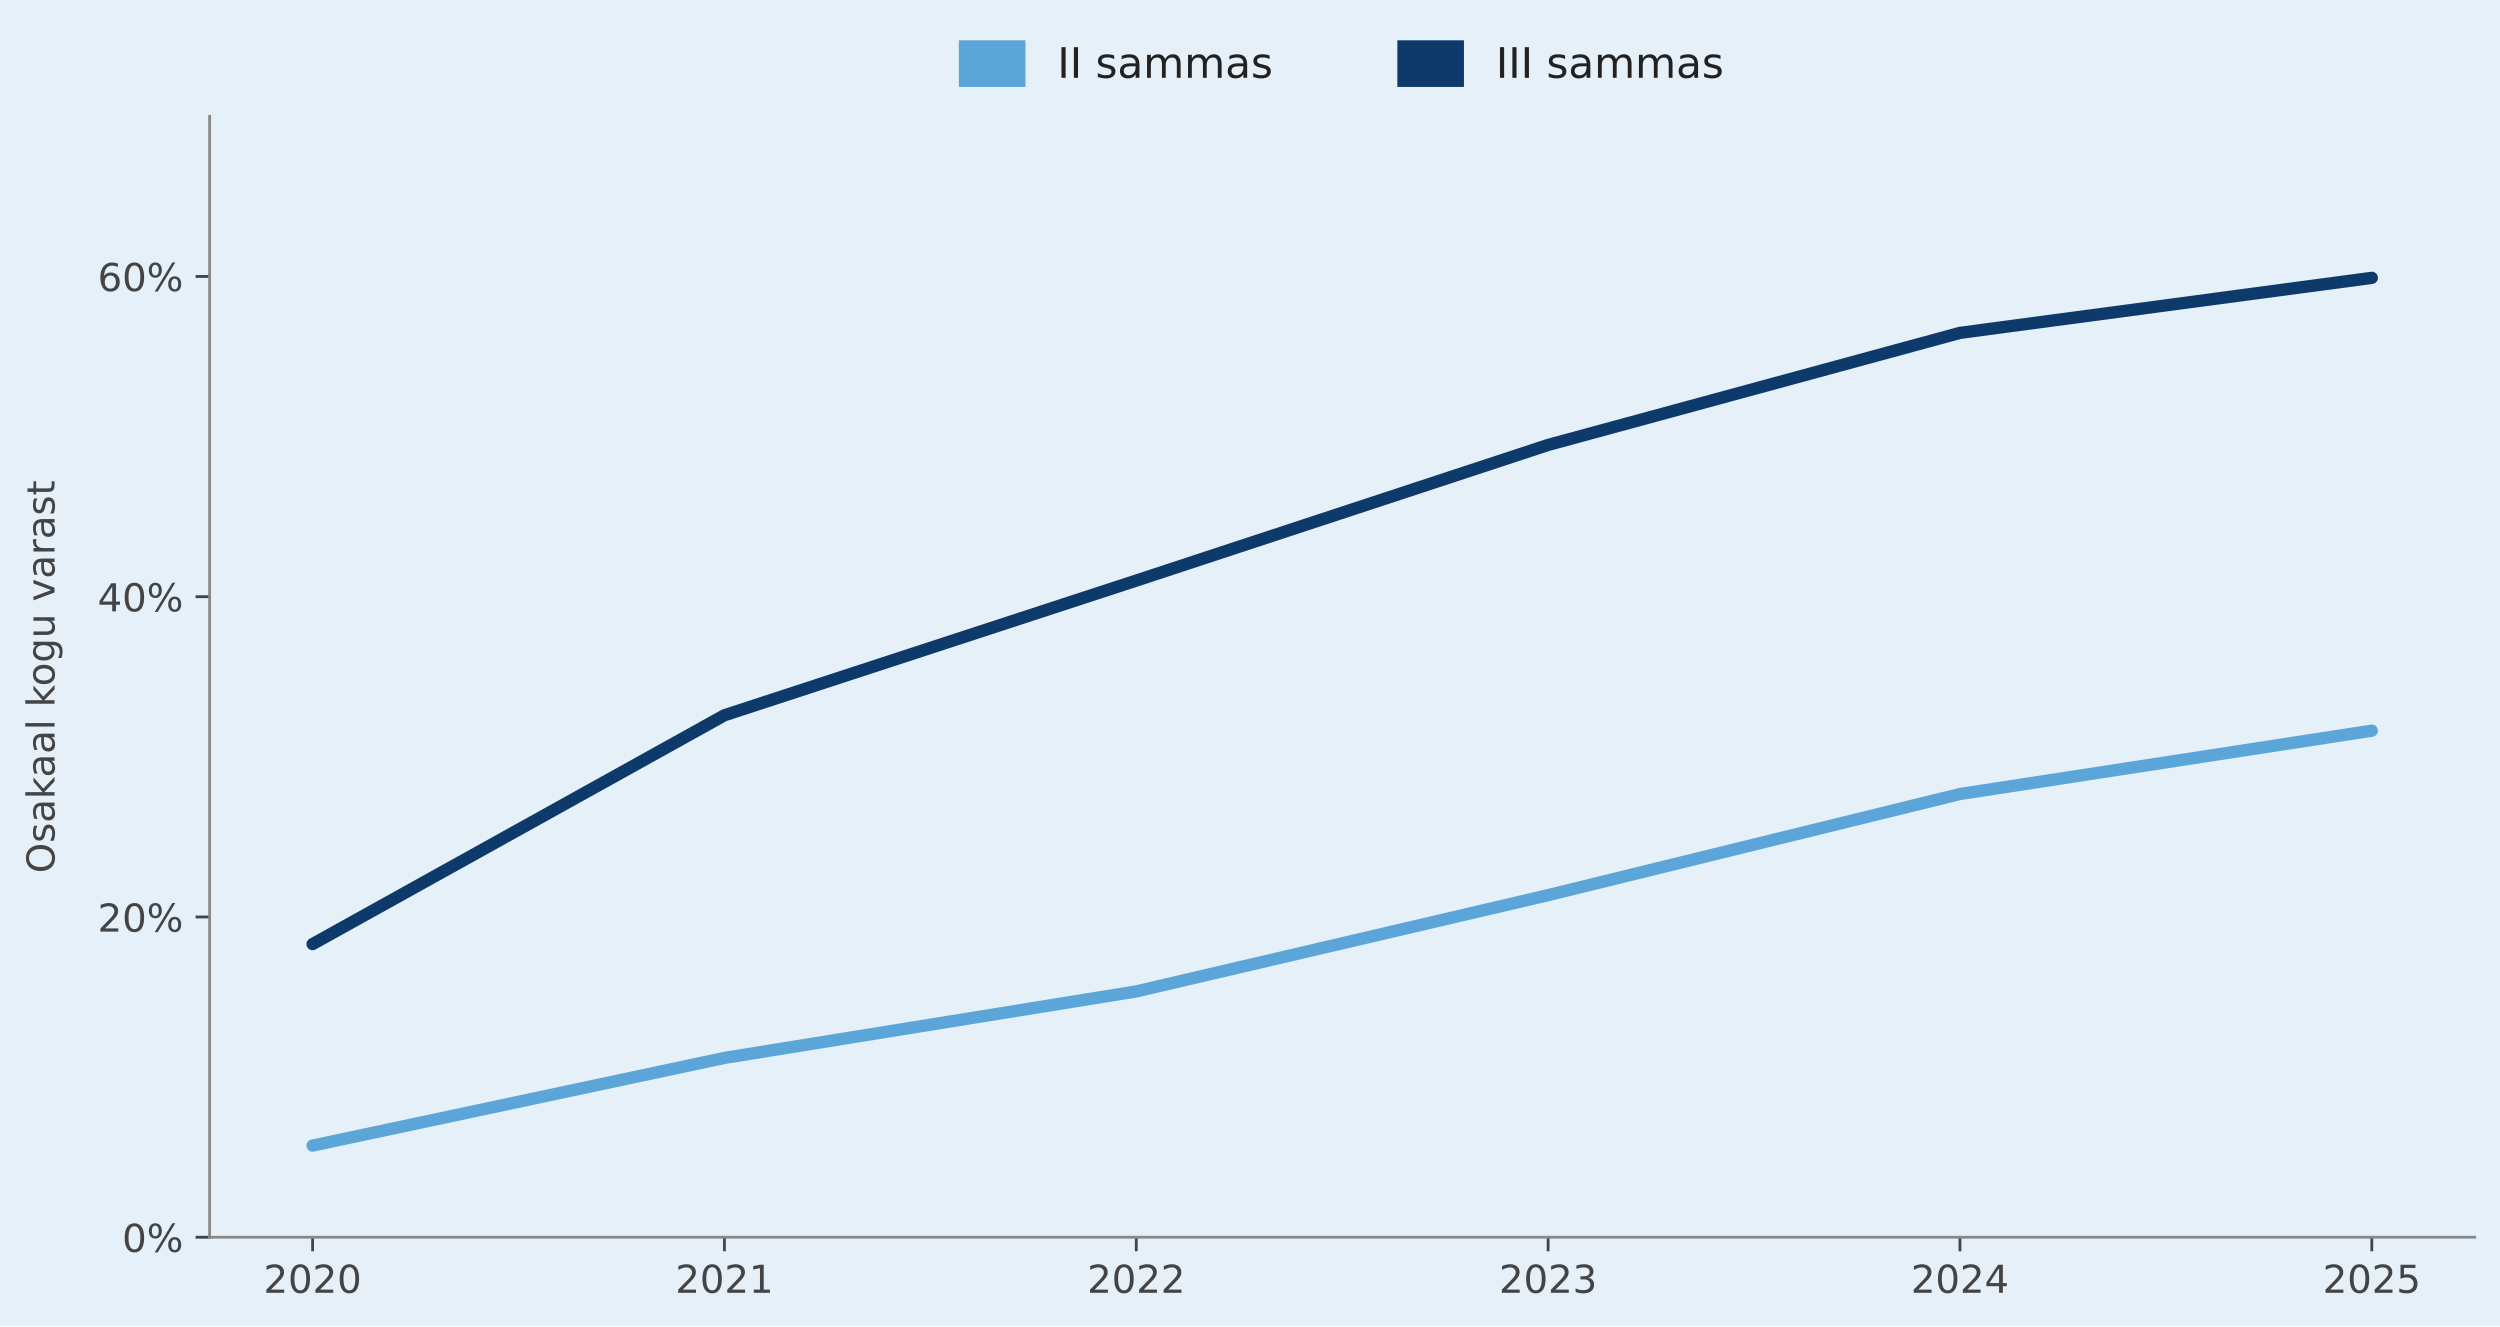
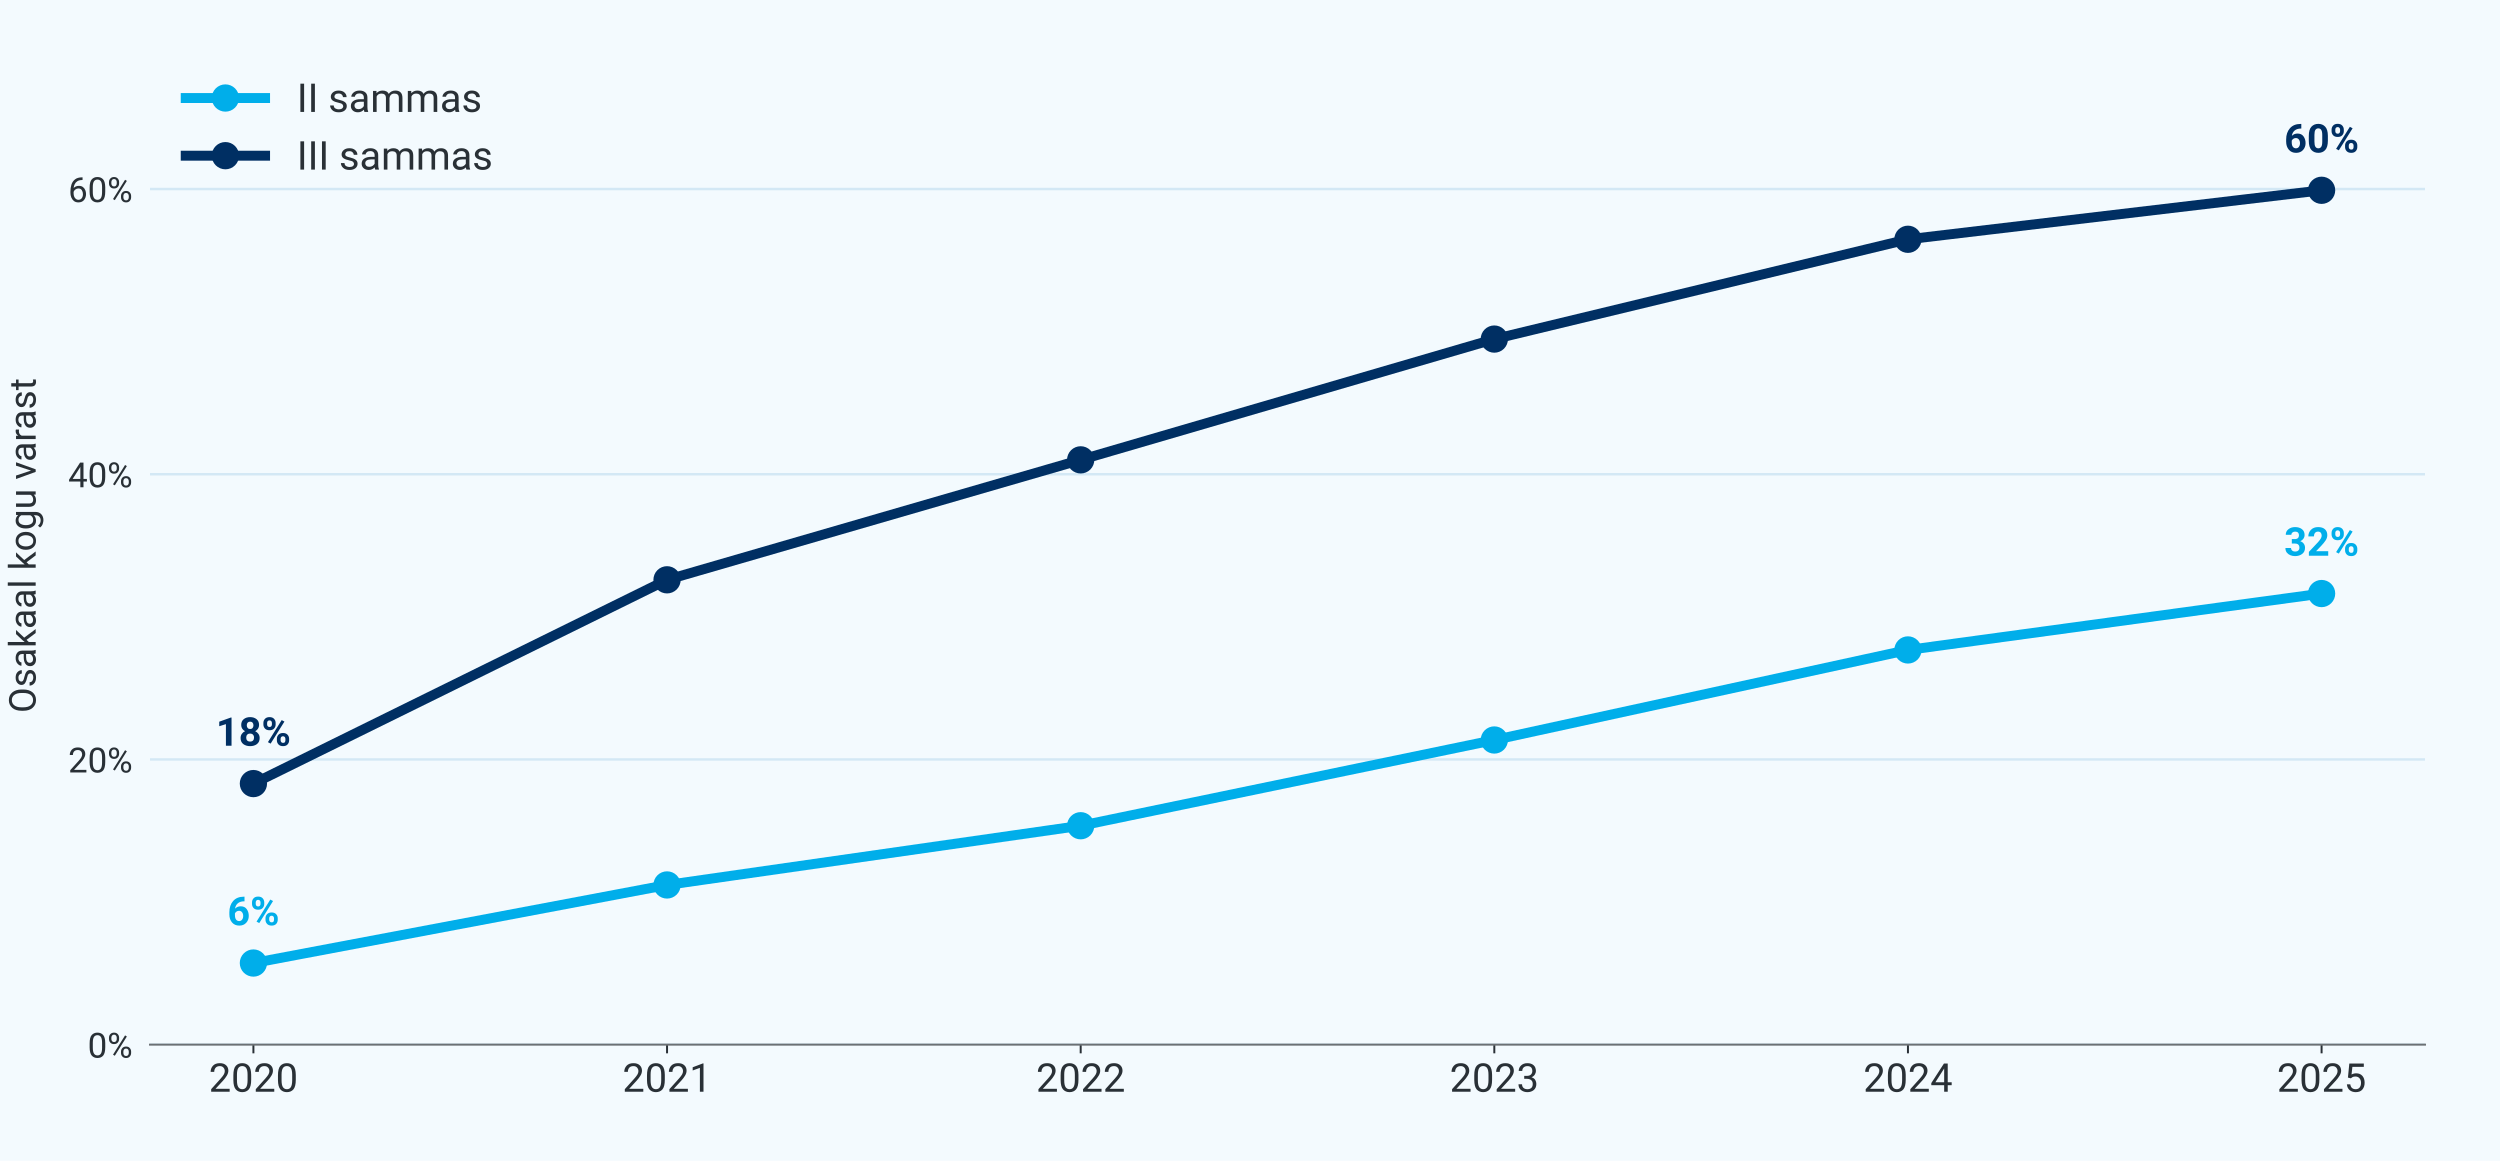
- <svg xmlns="http://www.w3.org/2000/svg" xmlns:xlink="http://www.w3.org/1999/xlink" width="713.11pt" height="378.26pt" viewBox="0 0 713.11 378.26" version="1.1">
+ <svg xmlns="http://www.w3.org/2000/svg" xmlns:xlink="http://www.w3.org/1999/xlink" width="1008pt" height="468pt" viewBox="0 0 1008 468" version="1.1">
  <defs>
    <style type="text/css">*{stroke-linejoin: round; stroke-linecap: butt}</style>
  </defs>
  <g id="figure_1">
    <g id="patch_1">
-       <path d="M -0 378.26  L 713.11 378.26  L 713.11 0  L -0 0  z " style="fill: #e5f0f8" />
+       <path d="M 0 468  L 1008 468  L 1008 0  L 0 0  z " style="fill: #f3fafe" />
    </g>
    <g id="axes_1">
      <g id="patch_2">
-         <path d="M 59.795 352.914  L 705.91 352.914  L 705.91 33.174  L 59.795 33.174  z " style="fill: #e5f0f8" />
+         <path d="M 60.48 421.2  L 977.76 421.2  L 977.76 18.72  L 60.48 18.72  z " style="fill: #f3fafe" />
      </g>
      <g id="matplotlib.axis_1">
        <g id="xtick_1">
          <g id="line2d_1">
            <defs>
-               <path id="m42ec19cac6" d="M 0 0  L 0 4  " style="stroke: #444444; stroke-width: 0.8" />
+               <path id="m2c1fb48c34" d="M 0 0  L 0 3.5  " style="stroke: #293036; stroke-width: 0.8" />
            </defs>
            <g>
-               <use xlink:href="#m42ec19cac6" x="89.164" y="352.914" style="fill: #444444; stroke: #444444; stroke-width: 0.8" />
+               <use xlink:href="#m2c1fb48c34" x="102.175" y="421.2" style="fill: #293036; stroke: #293036; stroke-width: 0.8" />
            </g>
          </g>
          <g id="text_1">
-             <g style="fill: #444444" transform="translate(75.16652 368.7723) scale(0.11 -0.11)">
-               <defs>
-                 <path id="DejaVuSans-32" d="M 1228 531  L 3431 531  L 3431 0  L 469 0  L 469 531  Q 828 903 1448 1529  Q 2069 2156 2228 2338  Q 2531 2678 2651 2914  Q 2772 3150 2772 3378  Q 2772 3750 2511 3984  Q 2250 4219 1831 4219  Q 1534 4219 1204 4116  Q 875 4013 500 3803  L 500 4441  Q 881 4594 1212 4672  Q 1544 4750 1819 4750  Q 2544 4750 2975 4387  Q 3406 4025 3406 3419  Q 3406 3131 3298 2873  Q 3191 2616 2906 2266  Q 2828 2175 2409 1742  Q 1991 1309 1228 531  z " transform="scale(0.015625)" />
-                 <path id="DejaVuSans-30" d="M 2034 4250  Q 1547 4250 1301 3770  Q 1056 3291 1056 2328  Q 1056 1369 1301 889  Q 1547 409 2034 409  Q 2525 409 2770 889  Q 3016 1369 3016 2328  Q 3016 3291 2770 3770  Q 2525 4250 2034 4250  z M 2034 4750  Q 2819 4750 3233 4129  Q 3647 3509 3647 2328  Q 3647 1150 3233 529  Q 2819 -91 2034 -91  Q 1250 -91 836 529  Q 422 1150 422 2328  Q 422 3509 836 4129  Q 1250 4750 2034 4750  z " transform="scale(0.015625)" />
-               </defs>
-               <use xlink:href="#DejaVuSans-32" />
-               <use xlink:href="#DejaVuSans-30" transform="translate(63.62305 0)" />
-               <use xlink:href="#DejaVuSans-32" transform="translate(127.2461 0)" />
-               <use xlink:href="#DejaVuSans-30" transform="translate(190.8691 0)" />
-             </g>
+             <text style="font-size: 16px; font-family: 'Roboto', 'Roboto Flex', 'Helvetica Neue', 'Arial', 'DejaVu Sans', sans-serif; text-anchor: middle; fill: #293036" x="102.175" y="440.2" transform="rotate(-0 102.1745 440.2)">2020</text>
          </g>
        </g>
        <g id="xtick_2">
          <g id="line2d_2">
            <g>
-               <use xlink:href="#m42ec19cac6" x="206.639" y="352.914" style="fill: #444444; stroke: #444444; stroke-width: 0.8" />
+               <use xlink:href="#m2c1fb48c34" x="268.953" y="421.2" style="fill: #293036; stroke: #293036; stroke-width: 0.8" />
            </g>
          </g>
          <g id="text_2">
-             <g style="fill: #444444" transform="translate(192.642 368.7723) scale(0.11 -0.11)">
-               <defs>
-                 <path id="DejaVuSans-31" d="M 794 531  L 1825 531  L 1825 4091  L 703 3866  L 703 4441  L 1819 4666  L 2450 4666  L 2450 531  L 3481 531  L 3481 0  L 794 0  L 794 531  z " transform="scale(0.015625)" />
-               </defs>
-               <use xlink:href="#DejaVuSans-32" />
-               <use xlink:href="#DejaVuSans-30" transform="translate(63.62305 0)" />
-               <use xlink:href="#DejaVuSans-32" transform="translate(127.2461 0)" />
-               <use xlink:href="#DejaVuSans-31" transform="translate(190.8691 0)" />
-             </g>
+             <text style="font-size: 16px; font-family: 'Roboto', 'Roboto Flex', 'Helvetica Neue', 'Arial', 'DejaVu Sans', sans-serif; text-anchor: middle; fill: #293036" x="268.953" y="440.2" transform="rotate(-0 268.9527 440.2)">2021</text>
          </g>
        </g>
        <g id="xtick_3">
          <g id="line2d_3">
            <g>
-               <use xlink:href="#m42ec19cac6" x="324.115" y="352.914" style="fill: #444444; stroke: #444444; stroke-width: 0.8" />
+               <use xlink:href="#m2c1fb48c34" x="435.731" y="421.2" style="fill: #293036; stroke: #293036; stroke-width: 0.8" />
            </g>
          </g>
          <g id="text_3">
-             <g style="fill: #444444" transform="translate(310.1174 368.7723) scale(0.11 -0.11)">
-               <use xlink:href="#DejaVuSans-32" />
-               <use xlink:href="#DejaVuSans-30" transform="translate(63.62305 0)" />
-               <use xlink:href="#DejaVuSans-32" transform="translate(127.2461 0)" />
-               <use xlink:href="#DejaVuSans-32" transform="translate(190.8691 0)" />
-             </g>
+             <text style="font-size: 16px; font-family: 'Roboto', 'Roboto Flex', 'Helvetica Neue', 'Arial', 'DejaVu Sans', sans-serif; text-anchor: middle; fill: #293036" x="435.731" y="440.2" transform="rotate(-0 435.7309 440.2)">2022</text>
          </g>
        </g>
        <g id="xtick_4">
          <g id="line2d_4">
            <g>
-               <use xlink:href="#m42ec19cac6" x="441.59" y="352.914" style="fill: #444444; stroke: #444444; stroke-width: 0.8" />
+               <use xlink:href="#m2c1fb48c34" x="602.509" y="421.2" style="fill: #293036; stroke: #293036; stroke-width: 0.8" />
            </g>
          </g>
          <g id="text_4">
-             <g style="fill: #444444" transform="translate(427.5929 368.7723) scale(0.11 -0.11)">
-               <defs>
-                 <path id="DejaVuSans-33" d="M 2597 2516  Q 3050 2419 3304 2112  Q 3559 1806 3559 1356  Q 3559 666 3084 287  Q 2609 -91 1734 -91  Q 1441 -91 1130 -33  Q 819 25 488 141  L 488 750  Q 750 597 1062 519  Q 1375 441 1716 441  Q 2309 441 2620 675  Q 2931 909 2931 1356  Q 2931 1769 2642 2001  Q 2353 2234 1838 2234  L 1294 2234  L 1294 2753  L 1863 2753  Q 2328 2753 2575 2939  Q 2822 3125 2822 3475  Q 2822 3834 2567 4026  Q 2313 4219 1838 4219  Q 1578 4219 1281 4162  Q 984 4106 628 3988  L 628 4550  Q 988 4650 1302 4700  Q 1616 4750 1894 4750  Q 2613 4750 3031 4423  Q 3450 4097 3450 3541  Q 3450 3153 3228 2886  Q 3006 2619 2597 2516  z " transform="scale(0.015625)" />
-               </defs>
-               <use xlink:href="#DejaVuSans-32" />
-               <use xlink:href="#DejaVuSans-30" transform="translate(63.62305 0)" />
-               <use xlink:href="#DejaVuSans-32" transform="translate(127.2461 0)" />
-               <use xlink:href="#DejaVuSans-33" transform="translate(190.8691 0)" />
-             </g>
+             <text style="font-size: 16px; font-family: 'Roboto', 'Roboto Flex', 'Helvetica Neue', 'Arial', 'DejaVu Sans', sans-serif; text-anchor: middle; fill: #293036" x="602.509" y="440.2" transform="rotate(-0 602.5091 440.2)">2023</text>
          </g>
        </g>
        <g id="xtick_5">
          <g id="line2d_5">
            <g>
-               <use xlink:href="#m42ec19cac6" x="559.066" y="352.914" style="fill: #444444; stroke: #444444; stroke-width: 0.8" />
+               <use xlink:href="#m2c1fb48c34" x="769.287" y="421.2" style="fill: #293036; stroke: #293036; stroke-width: 0.8" />
            </g>
          </g>
          <g id="text_5">
-             <g style="fill: #444444" transform="translate(545.0683 368.7723) scale(0.11 -0.11)">
-               <defs>
-                 <path id="DejaVuSans-34" d="M 2419 4116  L 825 1625  L 2419 1625  L 2419 4116  z M 2253 4666  L 3047 4666  L 3047 1625  L 3713 1625  L 3713 1100  L 3047 1100  L 3047 0  L 2419 0  L 2419 1100  L 313 1100  L 313 1709  L 2253 4666  z " transform="scale(0.015625)" />
-               </defs>
-               <use xlink:href="#DejaVuSans-32" />
-               <use xlink:href="#DejaVuSans-30" transform="translate(63.62305 0)" />
-               <use xlink:href="#DejaVuSans-32" transform="translate(127.2461 0)" />
-               <use xlink:href="#DejaVuSans-34" transform="translate(190.8691 0)" />
-             </g>
+             <text style="font-size: 16px; font-family: 'Roboto', 'Roboto Flex', 'Helvetica Neue', 'Arial', 'DejaVu Sans', sans-serif; text-anchor: middle; fill: #293036" x="769.287" y="440.2" transform="rotate(-0 769.2873 440.2)">2024</text>
          </g>
        </g>
        <g id="xtick_6">
          <g id="line2d_6">
            <g>
-               <use xlink:href="#m42ec19cac6" x="676.541" y="352.914" style="fill: #444444; stroke: #444444; stroke-width: 0.8" />
+               <use xlink:href="#m2c1fb48c34" x="936.065" y="421.2" style="fill: #293036; stroke: #293036; stroke-width: 0.8" />
            </g>
          </g>
          <g id="text_6">
-             <g style="fill: #444444" transform="translate(662.5438 368.7723) scale(0.11 -0.11)">
-               <defs>
-                 <path id="DejaVuSans-35" d="M 691 4666  L 3169 4666  L 3169 4134  L 1269 4134  L 1269 2991  Q 1406 3038 1543 3061  Q 1681 3084 1819 3084  Q 2600 3084 3056 2656  Q 3513 2228 3513 1497  Q 3513 744 3044 326  Q 2575 -91 1722 -91  Q 1428 -91 1123 -41  Q 819 9 494 109  L 494 744  Q 775 591 1075 516  Q 1375 441 1709 441  Q 2250 441 2565 725  Q 2881 1009 2881 1497  Q 2881 1984 2565 2268  Q 2250 2553 1709 2553  Q 1456 2553 1204 2497  Q 953 2441 691 2322  L 691 4666  z " transform="scale(0.015625)" />
-               </defs>
-               <use xlink:href="#DejaVuSans-32" />
-               <use xlink:href="#DejaVuSans-30" transform="translate(63.62305 0)" />
-               <use xlink:href="#DejaVuSans-32" transform="translate(127.2461 0)" />
-               <use xlink:href="#DejaVuSans-35" transform="translate(190.8691 0)" />
-             </g>
+             <text style="font-size: 16px; font-family: 'Roboto', 'Roboto Flex', 'Helvetica Neue', 'Arial', 'DejaVu Sans', sans-serif; text-anchor: middle; fill: #293036" x="936.065" y="440.2" transform="rotate(-0 936.0655 440.2)">2025</text>
          </g>
        </g>
      </g>
      <g id="matplotlib.axis_2">
        <g id="ytick_1">
          <g id="line2d_7">
-             <defs>
-               <path id="m633e1a5b94" d="M 0 0  L -4 0  " style="stroke: #444444; stroke-width: 0.8" />
-             </defs>
-             <g>
-               <use xlink:href="#m633e1a5b94" x="59.795" y="352.914" style="fill: #444444; stroke: #444444; stroke-width: 0.8" />
-             </g>
+             <path d="M 60.48 421.2  L 977.76 421.2  " clip-path="url(#pa28678dfa8)" style="fill: none; stroke: #d3e8f5; stroke-linecap: square" />
          </g>
          <g id="text_7">
-             <g style="fill: #444444" transform="translate(34.84469 357.0931) scale(0.11 -0.11)">
-               <defs>
-                 <path id="DejaVuSans-25" d="M 4653 2053  Q 4381 2053 4226 1822  Q 4072 1591 4072 1178  Q 4072 772 4226 539  Q 4381 306 4653 306  Q 4919 306 5073 539  Q 5228 772 5228 1178  Q 5228 1588 5073 1820  Q 4919 2053 4653 2053  z M 4653 2450  Q 5147 2450 5437 2106  Q 5728 1763 5728 1178  Q 5728 594 5436 251  Q 5144 -91 4653 -91  Q 4153 -91 3862 251  Q 3572 594 3572 1178  Q 3572 1766 3864 2108  Q 4156 2450 4653 2450  z M 1428 4353  Q 1159 4353 1004 4120  Q 850 3888 850 3481  Q 850 3069 1003 2837  Q 1156 2606 1428 2606  Q 1700 2606 1854 2837  Q 2009 3069 2009 3481  Q 2009 3884 1853 4118  Q 1697 4353 1428 4353  z M 4250 4750  L 4750 4750  L 1831 -91  L 1331 -91  L 4250 4750  z M 1428 4750  Q 1922 4750 2215 4408  Q 2509 4066 2509 3481  Q 2509 2891 2217 2550  Q 1925 2209 1428 2209  Q 931 2209 642 2551  Q 353 2894 353 3481  Q 353 4063 643 4406  Q 934 4750 1428 4750  z " transform="scale(0.015625)" />
-               </defs>
-               <use xlink:href="#DejaVuSans-30" />
-               <use xlink:href="#DejaVuSans-25" transform="translate(63.62305 0)" />
-             </g>
+             <text style="font-size: 14px; font-family: 'Roboto', 'Roboto Flex', 'Helvetica Neue', 'Arial', 'DejaVu Sans', sans-serif; text-anchor: end; fill: #293036" x="53.48" y="426.45" transform="rotate(-0 53.48 426.45)">0%</text>
          </g>
        </g>
        <g id="ytick_2">
          <g id="line2d_8">
-             <g>
-               <use xlink:href="#m633e1a5b94" x="59.795" y="261.56" style="fill: #444444; stroke: #444444; stroke-width: 0.8" />
-             </g>
+             <path d="M 60.48 306.206  L 977.76 306.206  " clip-path="url(#pa28678dfa8)" style="fill: none; stroke: #d3e8f5; stroke-linecap: square" />
          </g>
          <g id="text_8">
-             <g style="fill: #444444" transform="translate(27.84594 265.7389) scale(0.11 -0.11)">
-               <use xlink:href="#DejaVuSans-32" />
-               <use xlink:href="#DejaVuSans-30" transform="translate(63.62305 0)" />
-               <use xlink:href="#DejaVuSans-25" transform="translate(127.2461 0)" />
-             </g>
+             <text style="font-size: 14px; font-family: 'Roboto', 'Roboto Flex', 'Helvetica Neue', 'Arial', 'DejaVu Sans', sans-serif; text-anchor: end; fill: #293036" x="53.48" y="311.456" transform="rotate(-0 53.48 311.4557)">20%</text>
          </g>
        </g>
        <g id="ytick_3">
          <g id="line2d_9">
-             <g>
-               <use xlink:href="#m633e1a5b94" x="59.795" y="170.205" style="fill: #444444; stroke: #444444; stroke-width: 0.8" />
-             </g>
+             <path d="M 60.48 191.211  L 977.76 191.211  " clip-path="url(#pa28678dfa8)" style="fill: none; stroke: #d3e8f5; stroke-linecap: square" />
          </g>
          <g id="text_9">
-             <g style="fill: #444444" transform="translate(27.84594 174.3846) scale(0.11 -0.11)">
-               <use xlink:href="#DejaVuSans-34" />
-               <use xlink:href="#DejaVuSans-30" transform="translate(63.62305 0)" />
-               <use xlink:href="#DejaVuSans-25" transform="translate(127.2461 0)" />
-             </g>
+             <text style="font-size: 14px; font-family: 'Roboto', 'Roboto Flex', 'Helvetica Neue', 'Arial', 'DejaVu Sans', sans-serif; text-anchor: end; fill: #293036" x="53.48" y="196.461" transform="rotate(-0 53.48 196.4614)">40%</text>
          </g>
        </g>
        <g id="ytick_4">
          <g id="line2d_10">
-             <g>
-               <use xlink:href="#m633e1a5b94" x="59.795" y="78.851" style="fill: #444444; stroke: #444444; stroke-width: 0.8" />
-             </g>
+             <path d="M 60.48 76.217  L 977.76 76.217  " clip-path="url(#pa28678dfa8)" style="fill: none; stroke: #d3e8f5; stroke-linecap: square" />
          </g>
          <g id="text_10">
-             <g style="fill: #444444" transform="translate(27.84594 83.03028) scale(0.11 -0.11)">
-               <defs>
-                 <path id="DejaVuSans-36" d="M 2113 2584  Q 1688 2584 1439 2293  Q 1191 2003 1191 1497  Q 1191 994 1439 701  Q 1688 409 2113 409  Q 2538 409 2786 701  Q 3034 994 3034 1497  Q 3034 2003 2786 2293  Q 2538 2584 2113 2584  z M 3366 4563  L 3366 3988  Q 3128 4100 2886 4159  Q 2644 4219 2406 4219  Q 1781 4219 1451 3797  Q 1122 3375 1075 2522  Q 1259 2794 1537 2939  Q 1816 3084 2150 3084  Q 2853 3084 3261 2657  Q 3669 2231 3669 1497  Q 3669 778 3244 343  Q 2819 -91 2113 -91  Q 1303 -91 875 529  Q 447 1150 447 2328  Q 447 3434 972 4092  Q 1497 4750 2381 4750  Q 2619 4750 2861 4703  Q 3103 4656 3366 4563  z " transform="scale(0.015625)" />
-               </defs>
-               <use xlink:href="#DejaVuSans-36" />
-               <use xlink:href="#DejaVuSans-30" transform="translate(63.62305 0)" />
-               <use xlink:href="#DejaVuSans-25" transform="translate(127.2461 0)" />
-             </g>
+             <text style="font-size: 14px; font-family: 'Roboto', 'Roboto Flex', 'Helvetica Neue', 'Arial', 'DejaVu Sans', sans-serif; text-anchor: end; fill: #293036" x="53.48" y="81.467" transform="rotate(-0 53.48 81.46714)">60%</text>
          </g>
        </g>
        <g id="text_11">
-           <g style="fill: #444444" transform="translate(15.55828 249.0692) rotate(-90) scale(0.11 -0.11)">
-             <defs>
-               <path id="DejaVuSans-4f" d="M 2522 4238  Q 1834 4238 1429 3725  Q 1025 3213 1025 2328  Q 1025 1447 1429 934  Q 1834 422 2522 422  Q 3209 422 3611 934  Q 4013 1447 4013 2328  Q 4013 3213 3611 3725  Q 3209 4238 2522 4238  z M 2522 4750  Q 3503 4750 4090 4092  Q 4678 3434 4678 2328  Q 4678 1225 4090 567  Q 3503 -91 2522 -91  Q 1538 -91 948 565  Q 359 1222 359 2328  Q 359 3434 948 4092  Q 1538 4750 2522 4750  z " transform="scale(0.015625)" />
-               <path id="DejaVuSans-73" d="M 2834 3397  L 2834 2853  Q 2591 2978 2328 3040  Q 2066 3103 1784 3103  Q 1356 3103 1142 2972  Q 928 2841 928 2578  Q 928 2378 1081 2264  Q 1234 2150 1697 2047  L 1894 2003  Q 2506 1872 2764 1633  Q 3022 1394 3022 966  Q 3022 478 2636 193  Q 2250 -91 1575 -91  Q 1294 -91 989 -36  Q 684 19 347 128  L 347 722  Q 666 556 975 473  Q 1284 391 1588 391  Q 1994 391 2212 530  Q 2431 669 2431 922  Q 2431 1156 2273 1281  Q 2116 1406 1581 1522  L 1381 1569  Q 847 1681 609 1914  Q 372 2147 372 2553  Q 372 3047 722 3315  Q 1072 3584 1716 3584  Q 2034 3584 2315 3537  Q 2597 3491 2834 3397  z " transform="scale(0.015625)" />
-               <path id="DejaVuSans-61" d="M 2194 1759  Q 1497 1759 1228 1600  Q 959 1441 959 1056  Q 959 750 1161 570  Q 1363 391 1709 391  Q 2188 391 2477 730  Q 2766 1069 2766 1631  L 2766 1759  L 2194 1759  z M 3341 1997  L 3341 0  L 2766 0  L 2766 531  Q 2569 213 2275 61  Q 1981 -91 1556 -91  Q 1019 -91 701 211  Q 384 513 384 1019  Q 384 1609 779 1909  Q 1175 2209 1959 2209  L 2766 2209  L 2766 2266  Q 2766 2663 2505 2880  Q 2244 3097 1772 3097  Q 1472 3097 1187 3025  Q 903 2953 641 2809  L 641 3341  Q 956 3463 1253 3523  Q 1550 3584 1831 3584  Q 2591 3584 2966 3190  Q 3341 2797 3341 1997  z " transform="scale(0.015625)" />
-               <path id="DejaVuSans-6b" d="M 581 4863  L 1159 4863  L 1159 1991  L 2875 3500  L 3609 3500  L 1753 1863  L 3688 0  L 2938 0  L 1159 1709  L 1159 0  L 581 0  L 581 4863  z " transform="scale(0.015625)" />
-               <path id="DejaVuSans-6c" d="M 603 4863  L 1178 4863  L 1178 0  L 603 0  L 603 4863  z " transform="scale(0.015625)" />
-               <path id="DejaVuSans-20" transform="scale(0.015625)" />
-               <path id="DejaVuSans-6f" d="M 1959 3097  Q 1497 3097 1228 2736  Q 959 2375 959 1747  Q 959 1119 1226 758  Q 1494 397 1959 397  Q 2419 397 2687 759  Q 2956 1122 2956 1747  Q 2956 2369 2687 2733  Q 2419 3097 1959 3097  z M 1959 3584  Q 2709 3584 3137 3096  Q 3566 2609 3566 1747  Q 3566 888 3137 398  Q 2709 -91 1959 -91  Q 1206 -91 779 398  Q 353 888 353 1747  Q 353 2609 779 3096  Q 1206 3584 1959 3584  z " transform="scale(0.015625)" />
-               <path id="DejaVuSans-67" d="M 2906 1791  Q 2906 2416 2648 2759  Q 2391 3103 1925 3103  Q 1463 3103 1205 2759  Q 947 2416 947 1791  Q 947 1169 1205 825  Q 1463 481 1925 481  Q 2391 481 2648 825  Q 2906 1169 2906 1791  z M 3481 434  Q 3481 -459 3084 -895  Q 2688 -1331 1869 -1331  Q 1566 -1331 1297 -1286  Q 1028 -1241 775 -1147  L 775 -588  Q 1028 -725 1275 -790  Q 1522 -856 1778 -856  Q 2344 -856 2625 -561  Q 2906 -266 2906 331  L 2906 616  Q 2728 306 2450 153  Q 2172 0 1784 0  Q 1141 0 747 490  Q 353 981 353 1791  Q 353 2603 747 3093  Q 1141 3584 1784 3584  Q 2172 3584 2450 3431  Q 2728 3278 2906 2969  L 2906 3500  L 3481 3500  L 3481 434  z " transform="scale(0.015625)" />
-               <path id="DejaVuSans-75" d="M 544 1381  L 544 3500  L 1119 3500  L 1119 1403  Q 1119 906 1312 657  Q 1506 409 1894 409  Q 2359 409 2629 706  Q 2900 1003 2900 1516  L 2900 3500  L 3475 3500  L 3475 0  L 2900 0  L 2900 538  Q 2691 219 2414 64  Q 2138 -91 1772 -91  Q 1169 -91 856 284  Q 544 659 544 1381  z M 1991 3584  L 1991 3584  z " transform="scale(0.015625)" />
-               <path id="DejaVuSans-76" d="M 191 3500  L 800 3500  L 1894 563  L 2988 3500  L 3597 3500  L 2284 0  L 1503 0  L 191 3500  z " transform="scale(0.015625)" />
-               <path id="DejaVuSans-72" d="M 2631 2963  Q 2534 3019 2420 3045  Q 2306 3072 2169 3072  Q 1681 3072 1420 2755  Q 1159 2438 1159 1844  L 1159 0  L 581 0  L 581 3500  L 1159 3500  L 1159 2956  Q 1341 3275 1631 3429  Q 1922 3584 2338 3584  Q 2397 3584 2469 3576  Q 2541 3569 2628 3553  L 2631 2963  z " transform="scale(0.015625)" />
-               <path id="DejaVuSans-74" d="M 1172 4494  L 1172 3500  L 2356 3500  L 2356 3053  L 1172 3053  L 1172 1153  Q 1172 725 1289 603  Q 1406 481 1766 481  L 2356 481  L 2356 0  L 1766 0  Q 1100 0 847 248  Q 594 497 594 1153  L 594 3053  L 172 3053  L 172 3500  L 594 3500  L 594 4494  L 1172 4494  z " transform="scale(0.015625)" />
-             </defs>
-             <use xlink:href="#DejaVuSans-4f" />
-             <use xlink:href="#DejaVuSans-73" transform="translate(78.71094 0)" />
-             <use xlink:href="#DejaVuSans-61" transform="translate(130.8105 0)" />
-             <use xlink:href="#DejaVuSans-6b" transform="translate(192.0898 0)" />
-             <use xlink:href="#DejaVuSans-61" transform="translate(248.25 0)" />
-             <use xlink:href="#DejaVuSans-61" transform="translate(309.5293 0)" />
-             <use xlink:href="#DejaVuSans-6c" transform="translate(370.8086 0)" />
-             <use xlink:href="#DejaVuSans-20" transform="translate(398.5918 0)" />
-             <use xlink:href="#DejaVuSans-6b" transform="translate(430.3789 0)" />
-             <use xlink:href="#DejaVuSans-6f" transform="translate(484.6641 0)" />
-             <use xlink:href="#DejaVuSans-67" transform="translate(545.8457 0)" />
-             <use xlink:href="#DejaVuSans-75" transform="translate(609.3223 0)" />
-             <use xlink:href="#DejaVuSans-20" transform="translate(672.7012 0)" />
-             <use xlink:href="#DejaVuSans-76" transform="translate(704.4883 0)" />
-             <use xlink:href="#DejaVuSans-61" transform="translate(763.668 0)" />
-             <use xlink:href="#DejaVuSans-72" transform="translate(824.9473 0)" />
-             <use xlink:href="#DejaVuSans-61" transform="translate(866.0605 0)" />
-             <use xlink:href="#DejaVuSans-73" transform="translate(927.3398 0)" />
-             <use xlink:href="#DejaVuSans-74" transform="translate(979.4395 0)" />
-           </g>
+           <text style="font-size: 15px; font-family: 'Roboto', 'Roboto Flex', 'Helvetica Neue', 'Arial', 'DejaVu Sans', sans-serif; text-anchor: middle; fill: #293036" x="14.382" y="219.96" transform="rotate(-90 14.38172 219.96)">Osakaal kogu varast</text>
        </g>
      </g>
      <g id="line2d_11">
-         <path d="M 89.164 326.773  L 206.639 301.764  L 324.115 282.794  L 441.59 255.331  L 559.066 226.488  L 676.541 208.42  " clip-path="url(#p4825217e8d)" style="fill: none; stroke: #5ba5d9; stroke-width: 3.5; stroke-linecap: round" />
+         <path d="M 102.175 388.295  L 268.953 356.814  L 435.731 332.935  L 602.509 298.365  L 769.287 262.059  L 936.065 239.315  " clip-path="url(#pa28678dfa8)" style="fill: none; stroke: #00aeea; stroke-width: 4; stroke-linecap: square" />
+         <defs>
+           <path id="md4305f3473" d="M 0 5  C 1.326 5 2.598 4.473 3.536 3.536  C 4.473 2.598 5 1.326 5 0  C 5 -1.326 4.473 -2.598 3.536 -3.536  C 2.598 -4.473 1.326 -5 0 -5  C -1.326 -5 -2.598 -4.473 -3.536 -3.536  C -4.473 -2.598 -5 -1.326 -5 0  C -5 1.326 -4.473 2.598 -3.536 3.536  C -2.598 4.473 -1.326 5 0 5  z " style="stroke: #00aeea" />
+         </defs>
+         <g clip-path="url(#pa28678dfa8)">
+           <use xlink:href="#md4305f3473" x="102.175" y="388.295" style="fill: #00aeea; stroke: #00aeea" />
+           <use xlink:href="#md4305f3473" x="268.953" y="356.814" style="fill: #00aeea; stroke: #00aeea" />
+           <use xlink:href="#md4305f3473" x="435.731" y="332.935" style="fill: #00aeea; stroke: #00aeea" />
+           <use xlink:href="#md4305f3473" x="602.509" y="298.365" style="fill: #00aeea; stroke: #00aeea" />
+           <use xlink:href="#md4305f3473" x="769.287" y="262.059" style="fill: #00aeea; stroke: #00aeea" />
+           <use xlink:href="#md4305f3473" x="936.065" y="239.315" style="fill: #00aeea; stroke: #00aeea" />
+         </g>
      </g>
      <g id="line2d_12">
-         <path d="M 89.164 269.292  L 206.639 204.021  L 324.115 165.6  L 441.59 126.913  L 559.066 94.948  L 676.541 79.252  " clip-path="url(#p4825217e8d)" style="fill: none; stroke: #0e3a6b; stroke-width: 3.5; stroke-linecap: round" />
+         <path d="M 102.175 315.939  L 268.953 233.778  L 435.731 185.415  L 602.509 136.716  L 769.287 96.479  L 936.065 76.722  " clip-path="url(#pa28678dfa8)" style="fill: none; stroke: #002f63; stroke-width: 4; stroke-linecap: square" />
+         <defs>
+           <path id="m3e188a981b" d="M 0 5  C 1.326 5 2.598 4.473 3.536 3.536  C 4.473 2.598 5 1.326 5 0  C 5 -1.326 4.473 -2.598 3.536 -3.536  C 2.598 -4.473 1.326 -5 0 -5  C -1.326 -5 -2.598 -4.473 -3.536 -3.536  C -4.473 -2.598 -5 -1.326 -5 0  C -5 1.326 -4.473 2.598 -3.536 3.536  C -2.598 4.473 -1.326 5 0 5  z " style="stroke: #002f63" />
+         </defs>
+         <g clip-path="url(#pa28678dfa8)">
+           <use xlink:href="#m3e188a981b" x="102.175" y="315.939" style="fill: #002f63; stroke: #002f63" />
+           <use xlink:href="#m3e188a981b" x="268.953" y="233.778" style="fill: #002f63; stroke: #002f63" />
+           <use xlink:href="#m3e188a981b" x="435.731" y="185.415" style="fill: #002f63; stroke: #002f63" />
+           <use xlink:href="#m3e188a981b" x="602.509" y="136.716" style="fill: #002f63; stroke: #002f63" />
+           <use xlink:href="#m3e188a981b" x="769.287" y="96.479" style="fill: #002f63; stroke: #002f63" />
+           <use xlink:href="#m3e188a981b" x="936.065" y="76.722" style="fill: #002f63; stroke: #002f63" />
+         </g>
      </g>
      <g id="patch_3">
-         <path d="M 59.795 352.914  L 59.795 33.174  " style="fill: none; stroke: #888888; stroke-width: 0.8; stroke-linejoin: miter; stroke-linecap: square" />
+         <path d="M 60.48 421.2  L 977.76 421.2  " style="fill: none; stroke: #6b7074; stroke-width: 0.8; stroke-linejoin: miter; stroke-linecap: square" />
      </g>
-       <g id="patch_4">
-         <path d="M 59.795 352.914  L 705.91 352.914  " style="fill: none; stroke: #888888; stroke-width: 0.8; stroke-linejoin: miter; stroke-linecap: square" />
+       <g id="text_12">
+         <text style="font-weight: 700; font-size: 16px; font-family: 'Roboto', 'Roboto Flex', 'Helvetica Neue', 'Arial', 'DejaVu Sans', sans-serif; text-anchor: middle; fill: #00aeea" x="102.175" y="373.045" transform="rotate(-0 102.1745 373.0449)">6%</text>
+       </g>
+       <g id="text_13">
+         <text style="font-weight: 700; font-size: 16px; font-family: 'Roboto', 'Roboto Flex', 'Helvetica Neue', 'Arial', 'DejaVu Sans', sans-serif; text-anchor: middle; fill: #00aeea" x="936.065" y="224.065" transform="rotate(-0 936.0655 224.0646)">32%</text>
+       </g>
+       <g id="text_14">
+         <text style="font-weight: 700; font-size: 16px; font-family: 'Roboto', 'Roboto Flex', 'Helvetica Neue', 'Arial', 'DejaVu Sans', sans-serif; text-anchor: middle; fill: #002f63" x="102.175" y="300.689" transform="rotate(-0 102.1745 300.6886)">18%</text>
+       </g>
+       <g id="text_15">
+         <text style="font-weight: 700; font-size: 16px; font-family: 'Roboto', 'Roboto Flex', 'Helvetica Neue', 'Arial', 'DejaVu Sans', sans-serif; text-anchor: middle; fill: #002f63" x="936.065" y="61.472" transform="rotate(-0 936.0655 61.47188)">60%</text>
      </g>
      <g id="legend_1">
-         <g id="patch_5">
-           <path d="M 274.001 24.3  L 292.001 24.3  L 292.001 12  L 274.001 12  z " style="fill: #5ba5d9; stroke: #5ba5d9; stroke-linejoin: miter" />
-         </g>
-         <g id="text_12">
-           <g style="fill: #222222" transform="translate(301.6014 22.2) scale(0.12 -0.12)">
-             <defs>
-               <path id="DejaVuSans-49" d="M 628 4666  L 1259 4666  L 1259 0  L 628 0  L 628 4666  z " transform="scale(0.015625)" />
-               <path id="DejaVuSans-6d" d="M 3328 2828  Q 3544 3216 3844 3400  Q 4144 3584 4550 3584  Q 5097 3584 5394 3201  Q 5691 2819 5691 2113  L 5691 0  L 5113 0  L 5113 2094  Q 5113 2597 4934 2840  Q 4756 3084 4391 3084  Q 3944 3084 3684 2787  Q 3425 2491 3425 1978  L 3425 0  L 2847 0  L 2847 2094  Q 2847 2600 2669 2842  Q 2491 3084 2119 3084  Q 1678 3084 1418 2786  Q 1159 2488 1159 1978  L 1159 0  L 581 0  L 581 3500  L 1159 3500  L 1159 2956  Q 1356 3278 1631 3431  Q 1906 3584 2284 3584  Q 2666 3584 2933 3390  Q 3200 3197 3328 2828  z " transform="scale(0.015625)" />
-             </defs>
-             <use xlink:href="#DejaVuSans-49" />
-             <use xlink:href="#DejaVuSans-49" transform="translate(29.49219 0)" />
-             <use xlink:href="#DejaVuSans-20" transform="translate(58.98438 0)" />
-             <use xlink:href="#DejaVuSans-73" transform="translate(90.77148 0)" />
-             <use xlink:href="#DejaVuSans-61" transform="translate(142.8711 0)" />
-             <use xlink:href="#DejaVuSans-6d" transform="translate(204.1504 0)" />
-             <use xlink:href="#DejaVuSans-6d" transform="translate(301.5625 0)" />
-             <use xlink:href="#DejaVuSans-61" transform="translate(398.9746 0)" />
-             <use xlink:href="#DejaVuSans-73" transform="translate(460.2539 0)" />
+         <g id="line2d_13">
+           <path d="M 74.88 39.52  L 90.88 39.52  L 106.88 39.52  " style="fill: none; stroke: #00aeea; stroke-width: 4; stroke-linecap: square" />
+           <g>
+             <use xlink:href="#md4305f3473" x="90.88" y="39.52" style="fill: #00aeea; stroke: #00aeea" />
          </g>
        </g>
-         <g id="patch_6">
-           <path d="M 399.083 24.3  L 417.083 24.3  L 417.083 12  L 399.083 12  z " style="fill: #0e3a6b; stroke: #0e3a6b; stroke-linejoin: miter" />
+         <g id="text_16">
+           <text style="font-size: 16px; font-family: 'Roboto', 'Roboto Flex', 'Helvetica Neue', 'Arial', 'DejaVu Sans', sans-serif; text-anchor: start; fill: #293036" x="119.68" y="45.12" transform="rotate(-0 119.68 45.12)">II sammas</text>
        </g>
-         <g id="text_13">
-           <g style="fill: #222222" transform="translate(426.6827 22.2) scale(0.12 -0.12)">
-             <use xlink:href="#DejaVuSans-49" />
-             <use xlink:href="#DejaVuSans-49" transform="translate(29.49219 0)" />
-             <use xlink:href="#DejaVuSans-49" transform="translate(58.98438 0)" />
-             <use xlink:href="#DejaVuSans-20" transform="translate(88.47656 0)" />
-             <use xlink:href="#DejaVuSans-73" transform="translate(120.2637 0)" />
-             <use xlink:href="#DejaVuSans-61" transform="translate(172.3633 0)" />
-             <use xlink:href="#DejaVuSans-6d" transform="translate(233.6426 0)" />
-             <use xlink:href="#DejaVuSans-6d" transform="translate(331.0547 0)" />
-             <use xlink:href="#DejaVuSans-61" transform="translate(428.4668 0)" />
-             <use xlink:href="#DejaVuSans-73" transform="translate(489.7461 0)" />
+         <g id="line2d_14">
+           <path d="M 74.88 62.77  L 90.88 62.77  L 106.88 62.77  " style="fill: none; stroke: #002f63; stroke-width: 4; stroke-linecap: square" />
+           <g>
+             <use xlink:href="#m3e188a981b" x="90.88" y="62.77" style="fill: #002f63; stroke: #002f63" />
          </g>
+         </g>
+         <g id="text_17">
+           <text style="font-size: 16px; font-family: 'Roboto', 'Roboto Flex', 'Helvetica Neue', 'Arial', 'DejaVu Sans', sans-serif; text-anchor: start; fill: #293036" x="119.68" y="68.37" transform="rotate(-0 119.68 68.37)">III sammas</text>
        </g>
      </g>
    </g>
  </g>
  <defs>
-     <clipPath id="p4825217e8d">
-       <rect x="59.795" y="33.174" width="646.115" height="319.74" />
+     <clipPath id="pa28678dfa8">
+       <rect x="60.48" y="18.72" width="917.28" height="402.48" />
    </clipPath>
  </defs>
</svg>
